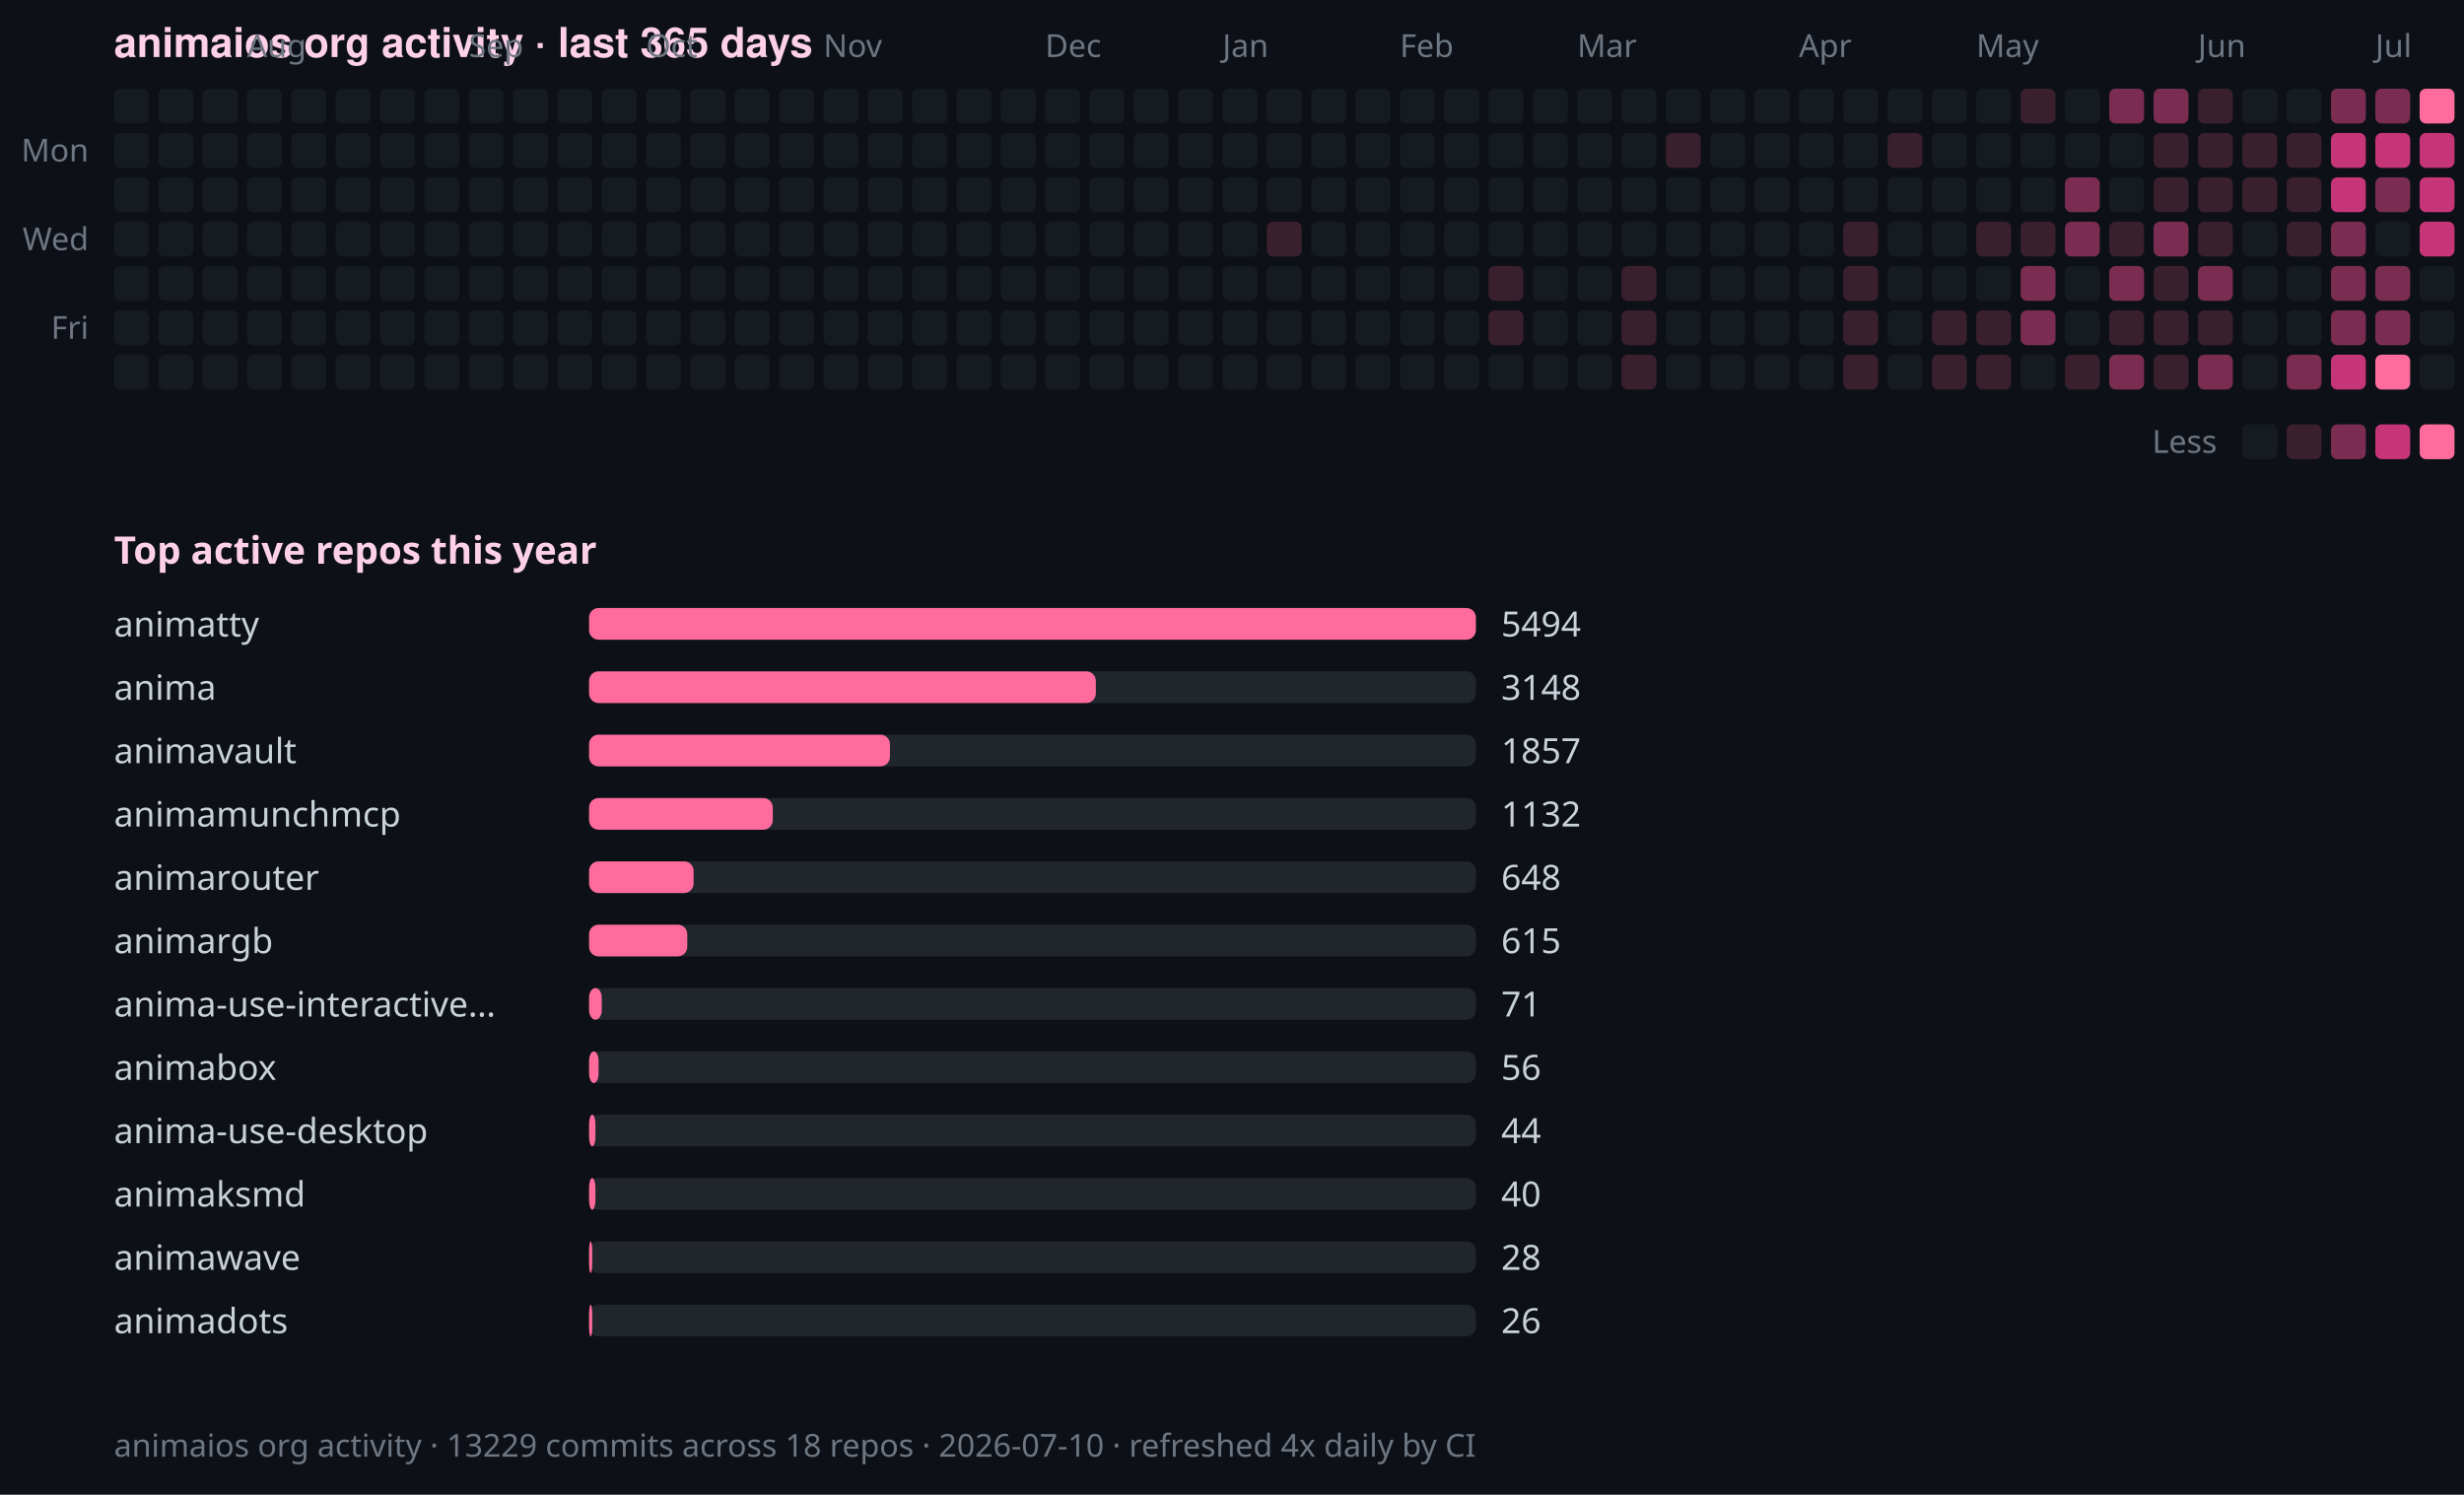
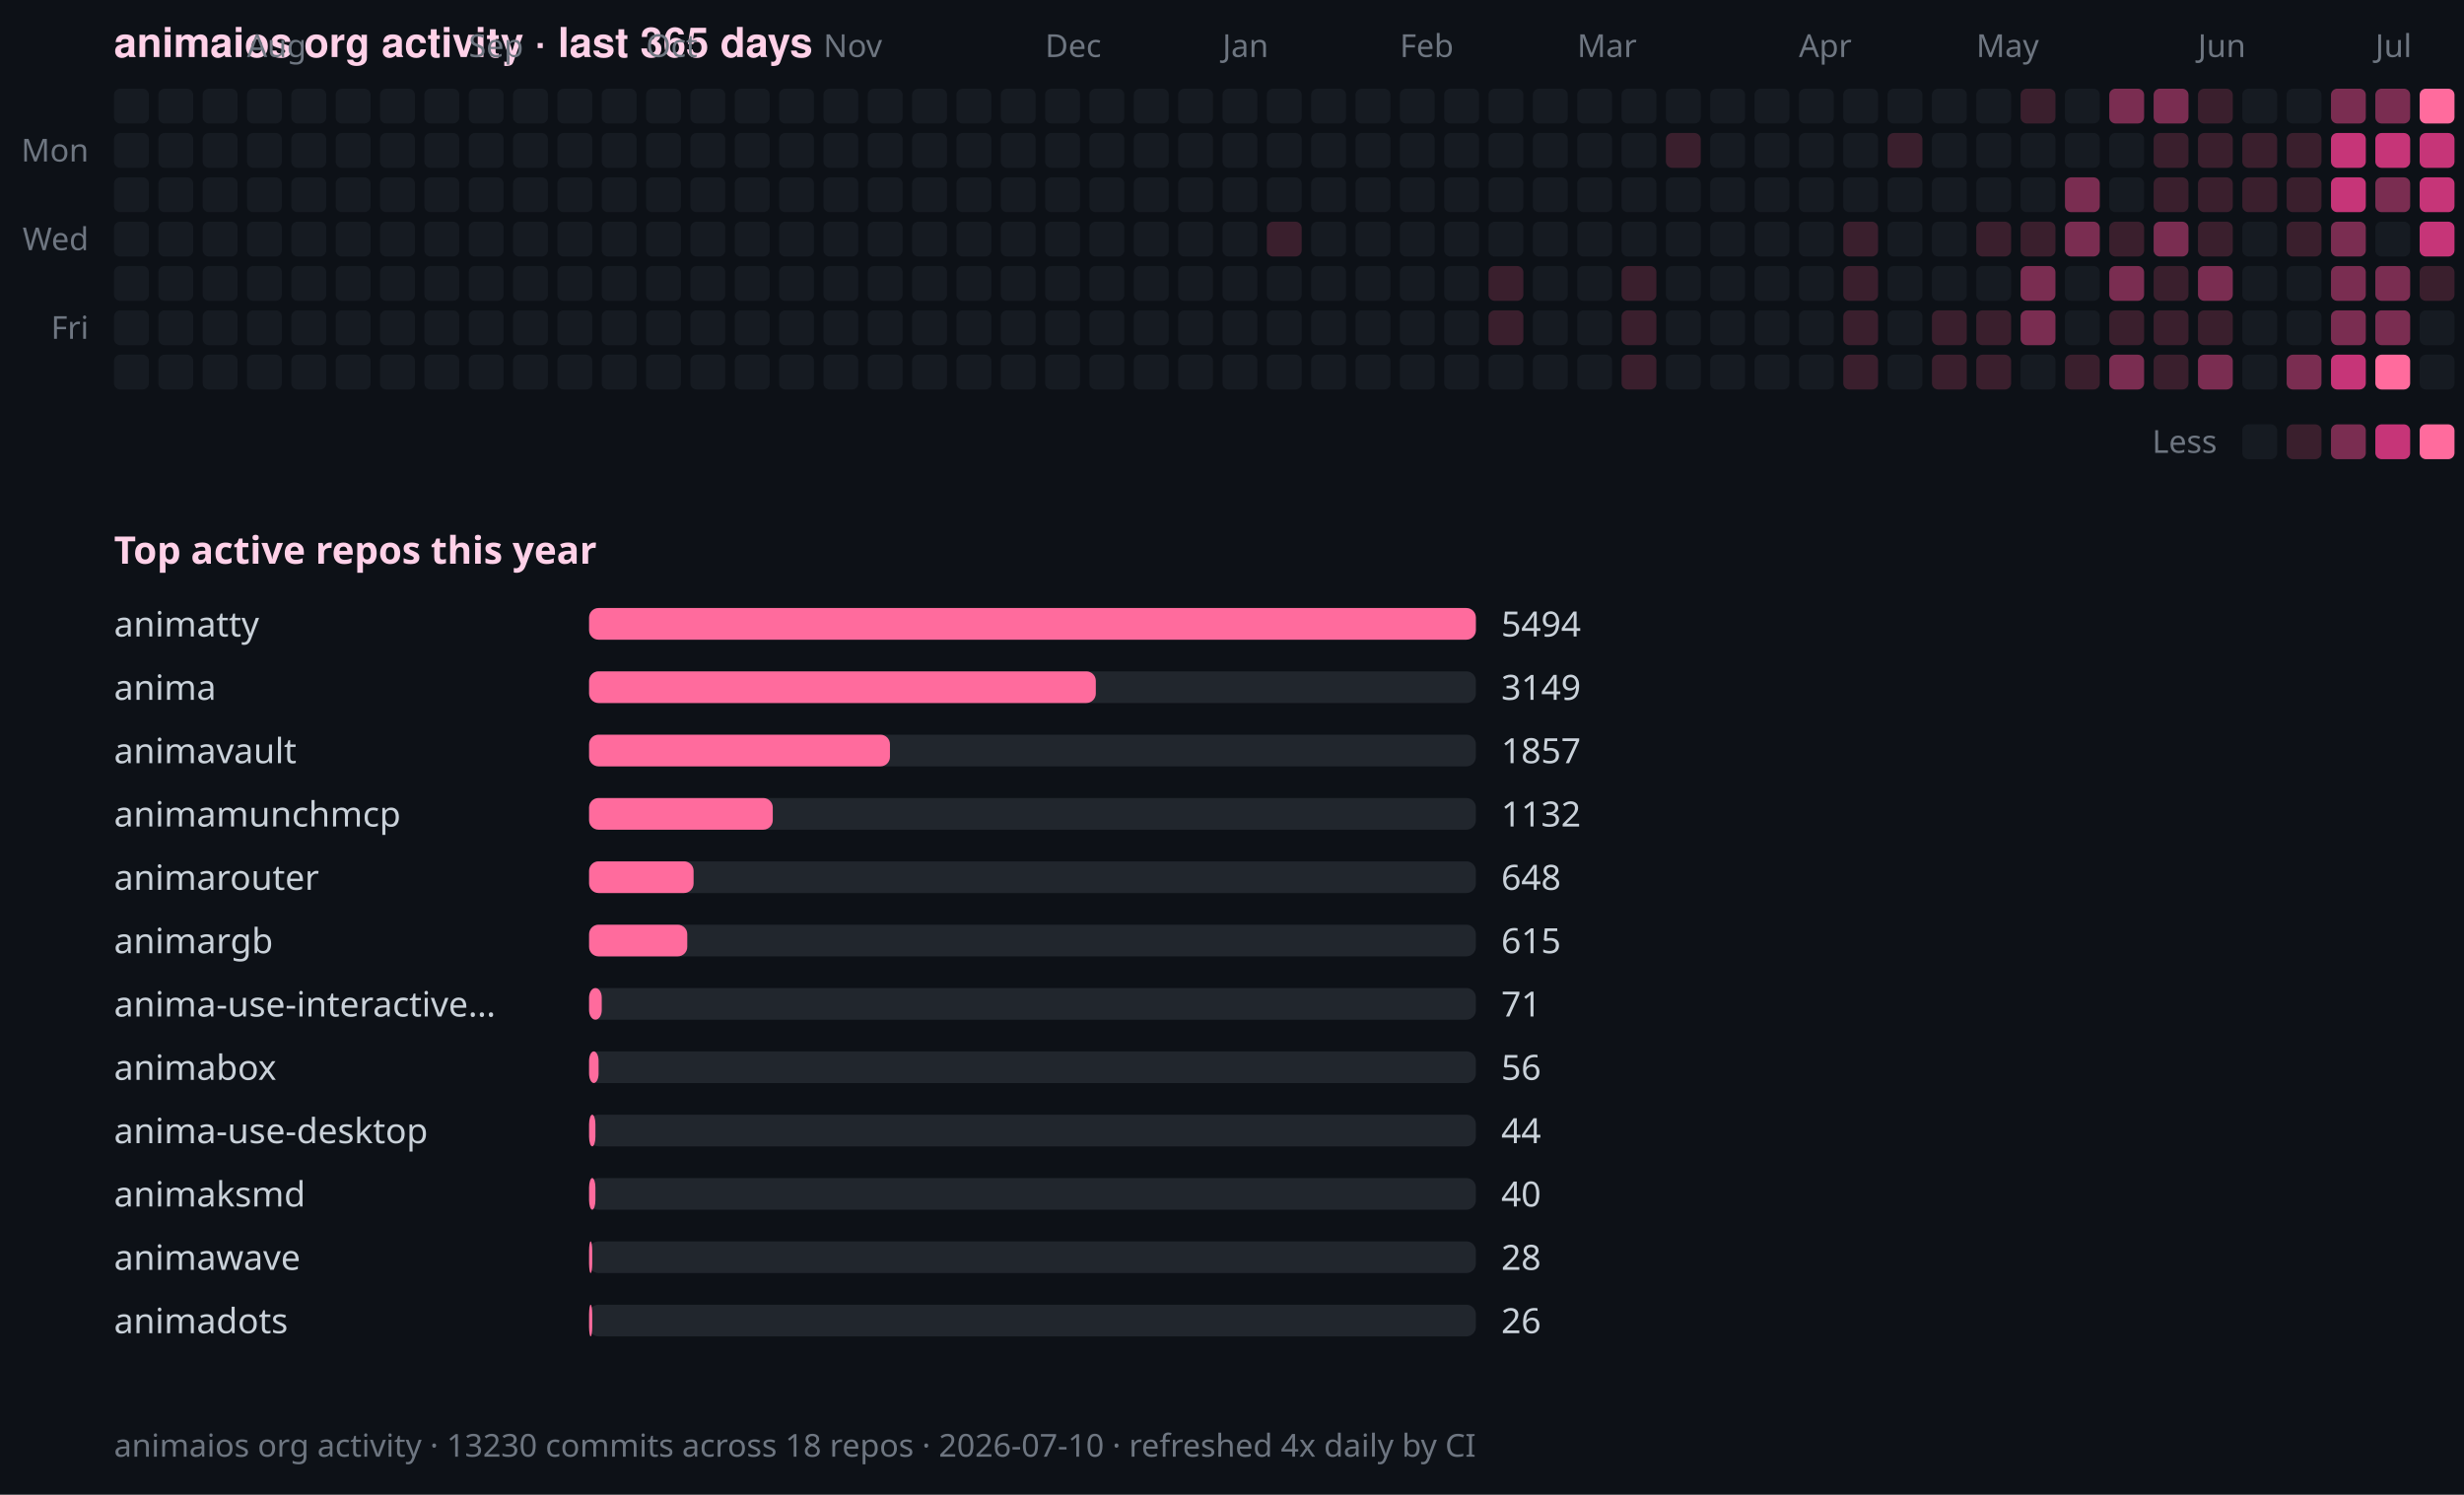
<svg xmlns="http://www.w3.org/2000/svg" width="778" height="472" viewBox="0 0 778 472" role="img" aria-label="animaios org commit activity over the last 365 days">
  <rect width="778" height="472" fill="#0d1117" />
  <text x="36" y="18" fill="#ffd1e8" font-family="-apple-system, BlinkMacSystemFont, 'Segoe UI', Helvetica, Arial, sans-serif" font-size="13" font-weight="600">animaios org activity · last 365 days</text>
  <text x="78" y="18" fill="#6e7681" font-family="ui-sans-serif, system-ui, sans-serif" font-size="10">Aug</text>
  <text x="148" y="18" fill="#6e7681" font-family="ui-sans-serif, system-ui, sans-serif" font-size="10">Sep</text>
  <text x="204" y="18" fill="#6e7681" font-family="ui-sans-serif, system-ui, sans-serif" font-size="10">Oct</text>
  <text x="260" y="18" fill="#6e7681" font-family="ui-sans-serif, system-ui, sans-serif" font-size="10">Nov</text>
  <text x="330" y="18" fill="#6e7681" font-family="ui-sans-serif, system-ui, sans-serif" font-size="10">Dec</text>
  <text x="386" y="18" fill="#6e7681" font-family="ui-sans-serif, system-ui, sans-serif" font-size="10">Jan</text>
  <text x="442" y="18" fill="#6e7681" font-family="ui-sans-serif, system-ui, sans-serif" font-size="10">Feb</text>
  <text x="498" y="18" fill="#6e7681" font-family="ui-sans-serif, system-ui, sans-serif" font-size="10">Mar</text>
  <text x="568" y="18" fill="#6e7681" font-family="ui-sans-serif, system-ui, sans-serif" font-size="10">Apr</text>
  <text x="624" y="18" fill="#6e7681" font-family="ui-sans-serif, system-ui, sans-serif" font-size="10">May</text>
  <text x="694" y="18" fill="#6e7681" font-family="ui-sans-serif, system-ui, sans-serif" font-size="10">Jun</text>
  <text x="750" y="18" fill="#6e7681" font-family="ui-sans-serif, system-ui, sans-serif" font-size="10">Jul</text>
  <text x="28" y="51" text-anchor="end" fill="#6e7681" font-family="ui-sans-serif, system-ui, sans-serif" font-size="10">Mon</text>
  <text x="28" y="79" text-anchor="end" fill="#6e7681" font-family="ui-sans-serif, system-ui, sans-serif" font-size="10">Wed</text>
  <text x="28" y="107" text-anchor="end" fill="#6e7681" font-family="ui-sans-serif, system-ui, sans-serif" font-size="10">Fri</text>
  <rect x="36" y="28" width="11" height="11" rx="2" ry="2" fill="#161b22" />
  <rect x="50" y="28" width="11" height="11" rx="2" ry="2" fill="#161b22" />
  <rect x="64" y="28" width="11" height="11" rx="2" ry="2" fill="#161b22" />
  <rect x="78" y="28" width="11" height="11" rx="2" ry="2" fill="#161b22" />
  <rect x="92" y="28" width="11" height="11" rx="2" ry="2" fill="#161b22" />
  <rect x="106" y="28" width="11" height="11" rx="2" ry="2" fill="#161b22" />
  <rect x="120" y="28" width="11" height="11" rx="2" ry="2" fill="#161b22" />
  <rect x="134" y="28" width="11" height="11" rx="2" ry="2" fill="#161b22" />
  <rect x="148" y="28" width="11" height="11" rx="2" ry="2" fill="#161b22" />
  <rect x="162" y="28" width="11" height="11" rx="2" ry="2" fill="#161b22" />
  <rect x="176" y="28" width="11" height="11" rx="2" ry="2" fill="#161b22" />
  <rect x="190" y="28" width="11" height="11" rx="2" ry="2" fill="#161b22" />
  <rect x="204" y="28" width="11" height="11" rx="2" ry="2" fill="#161b22" />
  <rect x="218" y="28" width="11" height="11" rx="2" ry="2" fill="#161b22" />
  <rect x="232" y="28" width="11" height="11" rx="2" ry="2" fill="#161b22" />
  <rect x="246" y="28" width="11" height="11" rx="2" ry="2" fill="#161b22" />
  <rect x="260" y="28" width="11" height="11" rx="2" ry="2" fill="#161b22" />
  <rect x="274" y="28" width="11" height="11" rx="2" ry="2" fill="#161b22" />
  <rect x="288" y="28" width="11" height="11" rx="2" ry="2" fill="#161b22" />
  <rect x="302" y="28" width="11" height="11" rx="2" ry="2" fill="#161b22" />
  <rect x="316" y="28" width="11" height="11" rx="2" ry="2" fill="#161b22" />
  <rect x="330" y="28" width="11" height="11" rx="2" ry="2" fill="#161b22" />
  <rect x="344" y="28" width="11" height="11" rx="2" ry="2" fill="#161b22" />
  <rect x="358" y="28" width="11" height="11" rx="2" ry="2" fill="#161b22" />
  <rect x="372" y="28" width="11" height="11" rx="2" ry="2" fill="#161b22" />
  <rect x="386" y="28" width="11" height="11" rx="2" ry="2" fill="#161b22" />
  <rect x="400" y="28" width="11" height="11" rx="2" ry="2" fill="#161b22" />
  <rect x="414" y="28" width="11" height="11" rx="2" ry="2" fill="#161b22" />
  <rect x="428" y="28" width="11" height="11" rx="2" ry="2" fill="#161b22" />
  <rect x="442" y="28" width="11" height="11" rx="2" ry="2" fill="#161b22" />
  <rect x="456" y="28" width="11" height="11" rx="2" ry="2" fill="#161b22" />
  <rect x="470" y="28" width="11" height="11" rx="2" ry="2" fill="#161b22" />
  <rect x="484" y="28" width="11" height="11" rx="2" ry="2" fill="#161b22" />
  <rect x="498" y="28" width="11" height="11" rx="2" ry="2" fill="#161b22" />
  <rect x="512" y="28" width="11" height="11" rx="2" ry="2" fill="#161b22" />
  <rect x="526" y="28" width="11" height="11" rx="2" ry="2" fill="#161b22" />
  <rect x="540" y="28" width="11" height="11" rx="2" ry="2" fill="#161b22" />
  <rect x="554" y="28" width="11" height="11" rx="2" ry="2" fill="#161b22" />
  <rect x="568" y="28" width="11" height="11" rx="2" ry="2" fill="#161b22" />
  <rect x="582" y="28" width="11" height="11" rx="2" ry="2" fill="#161b22" />
  <rect x="596" y="28" width="11" height="11" rx="2" ry="2" fill="#161b22" />
  <rect x="610" y="28" width="11" height="11" rx="2" ry="2" fill="#161b22" />
  <rect x="624" y="28" width="11" height="11" rx="2" ry="2" fill="#161b22" />
  <rect x="638" y="28" width="11" height="11" rx="2" ry="2" fill="#3a1f2d" />
  <rect x="652" y="28" width="11" height="11" rx="2" ry="2" fill="#161b22" />
  <rect x="666" y="28" width="11" height="11" rx="2" ry="2" fill="#7a2d51" />
  <rect x="680" y="28" width="11" height="11" rx="2" ry="2" fill="#7a2d51" />
  <rect x="694" y="28" width="11" height="11" rx="2" ry="2" fill="#3a1f2d" />
  <rect x="708" y="28" width="11" height="11" rx="2" ry="2" fill="#161b22" />
  <rect x="722" y="28" width="11" height="11" rx="2" ry="2" fill="#161b22" />
  <rect x="736" y="28" width="11" height="11" rx="2" ry="2" fill="#7a2d51" />
  <rect x="750" y="28" width="11" height="11" rx="2" ry="2" fill="#7a2d51" />
  <rect x="764" y="28" width="11" height="11" rx="2" ry="2" fill="#ff6b9d" />
  <rect x="36" y="42" width="11" height="11" rx="2" ry="2" fill="#161b22" />
  <rect x="50" y="42" width="11" height="11" rx="2" ry="2" fill="#161b22" />
  <rect x="64" y="42" width="11" height="11" rx="2" ry="2" fill="#161b22" />
  <rect x="78" y="42" width="11" height="11" rx="2" ry="2" fill="#161b22" />
  <rect x="92" y="42" width="11" height="11" rx="2" ry="2" fill="#161b22" />
  <rect x="106" y="42" width="11" height="11" rx="2" ry="2" fill="#161b22" />
  <rect x="120" y="42" width="11" height="11" rx="2" ry="2" fill="#161b22" />
  <rect x="134" y="42" width="11" height="11" rx="2" ry="2" fill="#161b22" />
  <rect x="148" y="42" width="11" height="11" rx="2" ry="2" fill="#161b22" />
  <rect x="162" y="42" width="11" height="11" rx="2" ry="2" fill="#161b22" />
  <rect x="176" y="42" width="11" height="11" rx="2" ry="2" fill="#161b22" />
  <rect x="190" y="42" width="11" height="11" rx="2" ry="2" fill="#161b22" />
  <rect x="204" y="42" width="11" height="11" rx="2" ry="2" fill="#161b22" />
  <rect x="218" y="42" width="11" height="11" rx="2" ry="2" fill="#161b22" />
  <rect x="232" y="42" width="11" height="11" rx="2" ry="2" fill="#161b22" />
  <rect x="246" y="42" width="11" height="11" rx="2" ry="2" fill="#161b22" />
  <rect x="260" y="42" width="11" height="11" rx="2" ry="2" fill="#161b22" />
  <rect x="274" y="42" width="11" height="11" rx="2" ry="2" fill="#161b22" />
  <rect x="288" y="42" width="11" height="11" rx="2" ry="2" fill="#161b22" />
  <rect x="302" y="42" width="11" height="11" rx="2" ry="2" fill="#161b22" />
  <rect x="316" y="42" width="11" height="11" rx="2" ry="2" fill="#161b22" />
  <rect x="330" y="42" width="11" height="11" rx="2" ry="2" fill="#161b22" />
  <rect x="344" y="42" width="11" height="11" rx="2" ry="2" fill="#161b22" />
  <rect x="358" y="42" width="11" height="11" rx="2" ry="2" fill="#161b22" />
  <rect x="372" y="42" width="11" height="11" rx="2" ry="2" fill="#161b22" />
  <rect x="386" y="42" width="11" height="11" rx="2" ry="2" fill="#161b22" />
  <rect x="400" y="42" width="11" height="11" rx="2" ry="2" fill="#161b22" />
  <rect x="414" y="42" width="11" height="11" rx="2" ry="2" fill="#161b22" />
  <rect x="428" y="42" width="11" height="11" rx="2" ry="2" fill="#161b22" />
  <rect x="442" y="42" width="11" height="11" rx="2" ry="2" fill="#161b22" />
  <rect x="456" y="42" width="11" height="11" rx="2" ry="2" fill="#161b22" />
  <rect x="470" y="42" width="11" height="11" rx="2" ry="2" fill="#161b22" />
  <rect x="484" y="42" width="11" height="11" rx="2" ry="2" fill="#161b22" />
  <rect x="498" y="42" width="11" height="11" rx="2" ry="2" fill="#161b22" />
  <rect x="512" y="42" width="11" height="11" rx="2" ry="2" fill="#161b22" />
  <rect x="526" y="42" width="11" height="11" rx="2" ry="2" fill="#3a1f2d" />
  <rect x="540" y="42" width="11" height="11" rx="2" ry="2" fill="#161b22" />
  <rect x="554" y="42" width="11" height="11" rx="2" ry="2" fill="#161b22" />
  <rect x="568" y="42" width="11" height="11" rx="2" ry="2" fill="#161b22" />
  <rect x="582" y="42" width="11" height="11" rx="2" ry="2" fill="#161b22" />
  <rect x="596" y="42" width="11" height="11" rx="2" ry="2" fill="#3a1f2d" />
  <rect x="610" y="42" width="11" height="11" rx="2" ry="2" fill="#161b22" />
  <rect x="624" y="42" width="11" height="11" rx="2" ry="2" fill="#161b22" />
  <rect x="638" y="42" width="11" height="11" rx="2" ry="2" fill="#161b22" />
  <rect x="652" y="42" width="11" height="11" rx="2" ry="2" fill="#161b22" />
  <rect x="666" y="42" width="11" height="11" rx="2" ry="2" fill="#161b22" />
  <rect x="680" y="42" width="11" height="11" rx="2" ry="2" fill="#3a1f2d" />
  <rect x="694" y="42" width="11" height="11" rx="2" ry="2" fill="#3a1f2d" />
  <rect x="708" y="42" width="11" height="11" rx="2" ry="2" fill="#3a1f2d" />
  <rect x="722" y="42" width="11" height="11" rx="2" ry="2" fill="#3a1f2d" />
  <rect x="736" y="42" width="11" height="11" rx="2" ry="2" fill="#c63578" />
  <rect x="750" y="42" width="11" height="11" rx="2" ry="2" fill="#c63578" />
  <rect x="764" y="42" width="11" height="11" rx="2" ry="2" fill="#c63578" />
  <rect x="36" y="56" width="11" height="11" rx="2" ry="2" fill="#161b22" />
  <rect x="50" y="56" width="11" height="11" rx="2" ry="2" fill="#161b22" />
  <rect x="64" y="56" width="11" height="11" rx="2" ry="2" fill="#161b22" />
  <rect x="78" y="56" width="11" height="11" rx="2" ry="2" fill="#161b22" />
  <rect x="92" y="56" width="11" height="11" rx="2" ry="2" fill="#161b22" />
  <rect x="106" y="56" width="11" height="11" rx="2" ry="2" fill="#161b22" />
  <rect x="120" y="56" width="11" height="11" rx="2" ry="2" fill="#161b22" />
  <rect x="134" y="56" width="11" height="11" rx="2" ry="2" fill="#161b22" />
  <rect x="148" y="56" width="11" height="11" rx="2" ry="2" fill="#161b22" />
  <rect x="162" y="56" width="11" height="11" rx="2" ry="2" fill="#161b22" />
  <rect x="176" y="56" width="11" height="11" rx="2" ry="2" fill="#161b22" />
  <rect x="190" y="56" width="11" height="11" rx="2" ry="2" fill="#161b22" />
  <rect x="204" y="56" width="11" height="11" rx="2" ry="2" fill="#161b22" />
  <rect x="218" y="56" width="11" height="11" rx="2" ry="2" fill="#161b22" />
  <rect x="232" y="56" width="11" height="11" rx="2" ry="2" fill="#161b22" />
  <rect x="246" y="56" width="11" height="11" rx="2" ry="2" fill="#161b22" />
  <rect x="260" y="56" width="11" height="11" rx="2" ry="2" fill="#161b22" />
  <rect x="274" y="56" width="11" height="11" rx="2" ry="2" fill="#161b22" />
  <rect x="288" y="56" width="11" height="11" rx="2" ry="2" fill="#161b22" />
  <rect x="302" y="56" width="11" height="11" rx="2" ry="2" fill="#161b22" />
  <rect x="316" y="56" width="11" height="11" rx="2" ry="2" fill="#161b22" />
  <rect x="330" y="56" width="11" height="11" rx="2" ry="2" fill="#161b22" />
  <rect x="344" y="56" width="11" height="11" rx="2" ry="2" fill="#161b22" />
  <rect x="358" y="56" width="11" height="11" rx="2" ry="2" fill="#161b22" />
  <rect x="372" y="56" width="11" height="11" rx="2" ry="2" fill="#161b22" />
  <rect x="386" y="56" width="11" height="11" rx="2" ry="2" fill="#161b22" />
  <rect x="400" y="56" width="11" height="11" rx="2" ry="2" fill="#161b22" />
  <rect x="414" y="56" width="11" height="11" rx="2" ry="2" fill="#161b22" />
  <rect x="428" y="56" width="11" height="11" rx="2" ry="2" fill="#161b22" />
  <rect x="442" y="56" width="11" height="11" rx="2" ry="2" fill="#161b22" />
  <rect x="456" y="56" width="11" height="11" rx="2" ry="2" fill="#161b22" />
  <rect x="470" y="56" width="11" height="11" rx="2" ry="2" fill="#161b22" />
  <rect x="484" y="56" width="11" height="11" rx="2" ry="2" fill="#161b22" />
  <rect x="498" y="56" width="11" height="11" rx="2" ry="2" fill="#161b22" />
  <rect x="512" y="56" width="11" height="11" rx="2" ry="2" fill="#161b22" />
  <rect x="526" y="56" width="11" height="11" rx="2" ry="2" fill="#161b22" />
  <rect x="540" y="56" width="11" height="11" rx="2" ry="2" fill="#161b22" />
  <rect x="554" y="56" width="11" height="11" rx="2" ry="2" fill="#161b22" />
  <rect x="568" y="56" width="11" height="11" rx="2" ry="2" fill="#161b22" />
  <rect x="582" y="56" width="11" height="11" rx="2" ry="2" fill="#161b22" />
  <rect x="596" y="56" width="11" height="11" rx="2" ry="2" fill="#161b22" />
  <rect x="610" y="56" width="11" height="11" rx="2" ry="2" fill="#161b22" />
  <rect x="624" y="56" width="11" height="11" rx="2" ry="2" fill="#161b22" />
  <rect x="638" y="56" width="11" height="11" rx="2" ry="2" fill="#161b22" />
  <rect x="652" y="56" width="11" height="11" rx="2" ry="2" fill="#7a2d51" />
  <rect x="666" y="56" width="11" height="11" rx="2" ry="2" fill="#161b22" />
  <rect x="680" y="56" width="11" height="11" rx="2" ry="2" fill="#3a1f2d" />
  <rect x="694" y="56" width="11" height="11" rx="2" ry="2" fill="#3a1f2d" />
  <rect x="708" y="56" width="11" height="11" rx="2" ry="2" fill="#3a1f2d" />
  <rect x="722" y="56" width="11" height="11" rx="2" ry="2" fill="#3a1f2d" />
  <rect x="736" y="56" width="11" height="11" rx="2" ry="2" fill="#c63578" />
  <rect x="750" y="56" width="11" height="11" rx="2" ry="2" fill="#7a2d51" />
  <rect x="764" y="56" width="11" height="11" rx="2" ry="2" fill="#c63578" />
  <rect x="36" y="70" width="11" height="11" rx="2" ry="2" fill="#161b22" />
  <rect x="50" y="70" width="11" height="11" rx="2" ry="2" fill="#161b22" />
  <rect x="64" y="70" width="11" height="11" rx="2" ry="2" fill="#161b22" />
  <rect x="78" y="70" width="11" height="11" rx="2" ry="2" fill="#161b22" />
  <rect x="92" y="70" width="11" height="11" rx="2" ry="2" fill="#161b22" />
  <rect x="106" y="70" width="11" height="11" rx="2" ry="2" fill="#161b22" />
  <rect x="120" y="70" width="11" height="11" rx="2" ry="2" fill="#161b22" />
  <rect x="134" y="70" width="11" height="11" rx="2" ry="2" fill="#161b22" />
  <rect x="148" y="70" width="11" height="11" rx="2" ry="2" fill="#161b22" />
  <rect x="162" y="70" width="11" height="11" rx="2" ry="2" fill="#161b22" />
  <rect x="176" y="70" width="11" height="11" rx="2" ry="2" fill="#161b22" />
  <rect x="190" y="70" width="11" height="11" rx="2" ry="2" fill="#161b22" />
  <rect x="204" y="70" width="11" height="11" rx="2" ry="2" fill="#161b22" />
  <rect x="218" y="70" width="11" height="11" rx="2" ry="2" fill="#161b22" />
  <rect x="232" y="70" width="11" height="11" rx="2" ry="2" fill="#161b22" />
  <rect x="246" y="70" width="11" height="11" rx="2" ry="2" fill="#161b22" />
  <rect x="260" y="70" width="11" height="11" rx="2" ry="2" fill="#161b22" />
  <rect x="274" y="70" width="11" height="11" rx="2" ry="2" fill="#161b22" />
  <rect x="288" y="70" width="11" height="11" rx="2" ry="2" fill="#161b22" />
  <rect x="302" y="70" width="11" height="11" rx="2" ry="2" fill="#161b22" />
  <rect x="316" y="70" width="11" height="11" rx="2" ry="2" fill="#161b22" />
  <rect x="330" y="70" width="11" height="11" rx="2" ry="2" fill="#161b22" />
  <rect x="344" y="70" width="11" height="11" rx="2" ry="2" fill="#161b22" />
  <rect x="358" y="70" width="11" height="11" rx="2" ry="2" fill="#161b22" />
  <rect x="372" y="70" width="11" height="11" rx="2" ry="2" fill="#161b22" />
  <rect x="386" y="70" width="11" height="11" rx="2" ry="2" fill="#161b22" />
  <rect x="400" y="70" width="11" height="11" rx="2" ry="2" fill="#3a1f2d" />
  <rect x="414" y="70" width="11" height="11" rx="2" ry="2" fill="#161b22" />
  <rect x="428" y="70" width="11" height="11" rx="2" ry="2" fill="#161b22" />
  <rect x="442" y="70" width="11" height="11" rx="2" ry="2" fill="#161b22" />
  <rect x="456" y="70" width="11" height="11" rx="2" ry="2" fill="#161b22" />
  <rect x="470" y="70" width="11" height="11" rx="2" ry="2" fill="#161b22" />
  <rect x="484" y="70" width="11" height="11" rx="2" ry="2" fill="#161b22" />
  <rect x="498" y="70" width="11" height="11" rx="2" ry="2" fill="#161b22" />
  <rect x="512" y="70" width="11" height="11" rx="2" ry="2" fill="#161b22" />
  <rect x="526" y="70" width="11" height="11" rx="2" ry="2" fill="#161b22" />
  <rect x="540" y="70" width="11" height="11" rx="2" ry="2" fill="#161b22" />
  <rect x="554" y="70" width="11" height="11" rx="2" ry="2" fill="#161b22" />
  <rect x="568" y="70" width="11" height="11" rx="2" ry="2" fill="#161b22" />
  <rect x="582" y="70" width="11" height="11" rx="2" ry="2" fill="#3a1f2d" />
  <rect x="596" y="70" width="11" height="11" rx="2" ry="2" fill="#161b22" />
  <rect x="610" y="70" width="11" height="11" rx="2" ry="2" fill="#161b22" />
  <rect x="624" y="70" width="11" height="11" rx="2" ry="2" fill="#3a1f2d" />
  <rect x="638" y="70" width="11" height="11" rx="2" ry="2" fill="#3a1f2d" />
  <rect x="652" y="70" width="11" height="11" rx="2" ry="2" fill="#7a2d51" />
  <rect x="666" y="70" width="11" height="11" rx="2" ry="2" fill="#3a1f2d" />
  <rect x="680" y="70" width="11" height="11" rx="2" ry="2" fill="#7a2d51" />
  <rect x="694" y="70" width="11" height="11" rx="2" ry="2" fill="#3a1f2d" />
  <rect x="708" y="70" width="11" height="11" rx="2" ry="2" fill="#161b22" />
  <rect x="722" y="70" width="11" height="11" rx="2" ry="2" fill="#3a1f2d" />
  <rect x="736" y="70" width="11" height="11" rx="2" ry="2" fill="#7a2d51" />
  <rect x="750" y="70" width="11" height="11" rx="2" ry="2" fill="#161b22" />
  <rect x="764" y="70" width="11" height="11" rx="2" ry="2" fill="#c63578" />
  <rect x="36" y="84" width="11" height="11" rx="2" ry="2" fill="#161b22" />
  <rect x="50" y="84" width="11" height="11" rx="2" ry="2" fill="#161b22" />
  <rect x="64" y="84" width="11" height="11" rx="2" ry="2" fill="#161b22" />
  <rect x="78" y="84" width="11" height="11" rx="2" ry="2" fill="#161b22" />
  <rect x="92" y="84" width="11" height="11" rx="2" ry="2" fill="#161b22" />
  <rect x="106" y="84" width="11" height="11" rx="2" ry="2" fill="#161b22" />
  <rect x="120" y="84" width="11" height="11" rx="2" ry="2" fill="#161b22" />
  <rect x="134" y="84" width="11" height="11" rx="2" ry="2" fill="#161b22" />
  <rect x="148" y="84" width="11" height="11" rx="2" ry="2" fill="#161b22" />
  <rect x="162" y="84" width="11" height="11" rx="2" ry="2" fill="#161b22" />
  <rect x="176" y="84" width="11" height="11" rx="2" ry="2" fill="#161b22" />
  <rect x="190" y="84" width="11" height="11" rx="2" ry="2" fill="#161b22" />
  <rect x="204" y="84" width="11" height="11" rx="2" ry="2" fill="#161b22" />
  <rect x="218" y="84" width="11" height="11" rx="2" ry="2" fill="#161b22" />
  <rect x="232" y="84" width="11" height="11" rx="2" ry="2" fill="#161b22" />
  <rect x="246" y="84" width="11" height="11" rx="2" ry="2" fill="#161b22" />
  <rect x="260" y="84" width="11" height="11" rx="2" ry="2" fill="#161b22" />
  <rect x="274" y="84" width="11" height="11" rx="2" ry="2" fill="#161b22" />
  <rect x="288" y="84" width="11" height="11" rx="2" ry="2" fill="#161b22" />
  <rect x="302" y="84" width="11" height="11" rx="2" ry="2" fill="#161b22" />
  <rect x="316" y="84" width="11" height="11" rx="2" ry="2" fill="#161b22" />
  <rect x="330" y="84" width="11" height="11" rx="2" ry="2" fill="#161b22" />
  <rect x="344" y="84" width="11" height="11" rx="2" ry="2" fill="#161b22" />
  <rect x="358" y="84" width="11" height="11" rx="2" ry="2" fill="#161b22" />
  <rect x="372" y="84" width="11" height="11" rx="2" ry="2" fill="#161b22" />
  <rect x="386" y="84" width="11" height="11" rx="2" ry="2" fill="#161b22" />
  <rect x="400" y="84" width="11" height="11" rx="2" ry="2" fill="#161b22" />
  <rect x="414" y="84" width="11" height="11" rx="2" ry="2" fill="#161b22" />
  <rect x="428" y="84" width="11" height="11" rx="2" ry="2" fill="#161b22" />
  <rect x="442" y="84" width="11" height="11" rx="2" ry="2" fill="#161b22" />
  <rect x="456" y="84" width="11" height="11" rx="2" ry="2" fill="#161b22" />
  <rect x="470" y="84" width="11" height="11" rx="2" ry="2" fill="#3a1f2d" />
  <rect x="484" y="84" width="11" height="11" rx="2" ry="2" fill="#161b22" />
  <rect x="498" y="84" width="11" height="11" rx="2" ry="2" fill="#161b22" />
  <rect x="512" y="84" width="11" height="11" rx="2" ry="2" fill="#3a1f2d" />
  <rect x="526" y="84" width="11" height="11" rx="2" ry="2" fill="#161b22" />
  <rect x="540" y="84" width="11" height="11" rx="2" ry="2" fill="#161b22" />
  <rect x="554" y="84" width="11" height="11" rx="2" ry="2" fill="#161b22" />
  <rect x="568" y="84" width="11" height="11" rx="2" ry="2" fill="#161b22" />
  <rect x="582" y="84" width="11" height="11" rx="2" ry="2" fill="#3a1f2d" />
  <rect x="596" y="84" width="11" height="11" rx="2" ry="2" fill="#161b22" />
  <rect x="610" y="84" width="11" height="11" rx="2" ry="2" fill="#161b22" />
  <rect x="624" y="84" width="11" height="11" rx="2" ry="2" fill="#161b22" />
  <rect x="638" y="84" width="11" height="11" rx="2" ry="2" fill="#7a2d51" />
  <rect x="652" y="84" width="11" height="11" rx="2" ry="2" fill="#161b22" />
  <rect x="666" y="84" width="11" height="11" rx="2" ry="2" fill="#7a2d51" />
  <rect x="680" y="84" width="11" height="11" rx="2" ry="2" fill="#3a1f2d" />
  <rect x="694" y="84" width="11" height="11" rx="2" ry="2" fill="#7a2d51" />
  <rect x="708" y="84" width="11" height="11" rx="2" ry="2" fill="#161b22" />
  <rect x="722" y="84" width="11" height="11" rx="2" ry="2" fill="#161b22" />
  <rect x="736" y="84" width="11" height="11" rx="2" ry="2" fill="#7a2d51" />
  <rect x="750" y="84" width="11" height="11" rx="2" ry="2" fill="#7a2d51" />
-   <rect x="764" y="84" width="11" height="11" rx="2" ry="2" fill="#161b22" />
+   <rect x="764" y="84" width="11" height="11" rx="2" ry="2" fill="#3a1f2d" />
  <rect x="36" y="98" width="11" height="11" rx="2" ry="2" fill="#161b22" />
  <rect x="50" y="98" width="11" height="11" rx="2" ry="2" fill="#161b22" />
  <rect x="64" y="98" width="11" height="11" rx="2" ry="2" fill="#161b22" />
  <rect x="78" y="98" width="11" height="11" rx="2" ry="2" fill="#161b22" />
  <rect x="92" y="98" width="11" height="11" rx="2" ry="2" fill="#161b22" />
  <rect x="106" y="98" width="11" height="11" rx="2" ry="2" fill="#161b22" />
  <rect x="120" y="98" width="11" height="11" rx="2" ry="2" fill="#161b22" />
  <rect x="134" y="98" width="11" height="11" rx="2" ry="2" fill="#161b22" />
  <rect x="148" y="98" width="11" height="11" rx="2" ry="2" fill="#161b22" />
  <rect x="162" y="98" width="11" height="11" rx="2" ry="2" fill="#161b22" />
  <rect x="176" y="98" width="11" height="11" rx="2" ry="2" fill="#161b22" />
  <rect x="190" y="98" width="11" height="11" rx="2" ry="2" fill="#161b22" />
  <rect x="204" y="98" width="11" height="11" rx="2" ry="2" fill="#161b22" />
  <rect x="218" y="98" width="11" height="11" rx="2" ry="2" fill="#161b22" />
  <rect x="232" y="98" width="11" height="11" rx="2" ry="2" fill="#161b22" />
  <rect x="246" y="98" width="11" height="11" rx="2" ry="2" fill="#161b22" />
  <rect x="260" y="98" width="11" height="11" rx="2" ry="2" fill="#161b22" />
  <rect x="274" y="98" width="11" height="11" rx="2" ry="2" fill="#161b22" />
  <rect x="288" y="98" width="11" height="11" rx="2" ry="2" fill="#161b22" />
  <rect x="302" y="98" width="11" height="11" rx="2" ry="2" fill="#161b22" />
  <rect x="316" y="98" width="11" height="11" rx="2" ry="2" fill="#161b22" />
  <rect x="330" y="98" width="11" height="11" rx="2" ry="2" fill="#161b22" />
  <rect x="344" y="98" width="11" height="11" rx="2" ry="2" fill="#161b22" />
  <rect x="358" y="98" width="11" height="11" rx="2" ry="2" fill="#161b22" />
  <rect x="372" y="98" width="11" height="11" rx="2" ry="2" fill="#161b22" />
  <rect x="386" y="98" width="11" height="11" rx="2" ry="2" fill="#161b22" />
  <rect x="400" y="98" width="11" height="11" rx="2" ry="2" fill="#161b22" />
  <rect x="414" y="98" width="11" height="11" rx="2" ry="2" fill="#161b22" />
  <rect x="428" y="98" width="11" height="11" rx="2" ry="2" fill="#161b22" />
  <rect x="442" y="98" width="11" height="11" rx="2" ry="2" fill="#161b22" />
  <rect x="456" y="98" width="11" height="11" rx="2" ry="2" fill="#161b22" />
  <rect x="470" y="98" width="11" height="11" rx="2" ry="2" fill="#3a1f2d" />
  <rect x="484" y="98" width="11" height="11" rx="2" ry="2" fill="#161b22" />
  <rect x="498" y="98" width="11" height="11" rx="2" ry="2" fill="#161b22" />
  <rect x="512" y="98" width="11" height="11" rx="2" ry="2" fill="#3a1f2d" />
  <rect x="526" y="98" width="11" height="11" rx="2" ry="2" fill="#161b22" />
  <rect x="540" y="98" width="11" height="11" rx="2" ry="2" fill="#161b22" />
  <rect x="554" y="98" width="11" height="11" rx="2" ry="2" fill="#161b22" />
  <rect x="568" y="98" width="11" height="11" rx="2" ry="2" fill="#161b22" />
  <rect x="582" y="98" width="11" height="11" rx="2" ry="2" fill="#3a1f2d" />
  <rect x="596" y="98" width="11" height="11" rx="2" ry="2" fill="#161b22" />
  <rect x="610" y="98" width="11" height="11" rx="2" ry="2" fill="#3a1f2d" />
  <rect x="624" y="98" width="11" height="11" rx="2" ry="2" fill="#3a1f2d" />
  <rect x="638" y="98" width="11" height="11" rx="2" ry="2" fill="#7a2d51" />
  <rect x="652" y="98" width="11" height="11" rx="2" ry="2" fill="#161b22" />
  <rect x="666" y="98" width="11" height="11" rx="2" ry="2" fill="#3a1f2d" />
  <rect x="680" y="98" width="11" height="11" rx="2" ry="2" fill="#3a1f2d" />
  <rect x="694" y="98" width="11" height="11" rx="2" ry="2" fill="#3a1f2d" />
  <rect x="708" y="98" width="11" height="11" rx="2" ry="2" fill="#161b22" />
  <rect x="722" y="98" width="11" height="11" rx="2" ry="2" fill="#161b22" />
  <rect x="736" y="98" width="11" height="11" rx="2" ry="2" fill="#7a2d51" />
  <rect x="750" y="98" width="11" height="11" rx="2" ry="2" fill="#7a2d51" />
  <rect x="764" y="98" width="11" height="11" rx="2" ry="2" fill="#161b22" />
  <rect x="36" y="112" width="11" height="11" rx="2" ry="2" fill="#161b22" />
  <rect x="50" y="112" width="11" height="11" rx="2" ry="2" fill="#161b22" />
  <rect x="64" y="112" width="11" height="11" rx="2" ry="2" fill="#161b22" />
  <rect x="78" y="112" width="11" height="11" rx="2" ry="2" fill="#161b22" />
  <rect x="92" y="112" width="11" height="11" rx="2" ry="2" fill="#161b22" />
  <rect x="106" y="112" width="11" height="11" rx="2" ry="2" fill="#161b22" />
  <rect x="120" y="112" width="11" height="11" rx="2" ry="2" fill="#161b22" />
  <rect x="134" y="112" width="11" height="11" rx="2" ry="2" fill="#161b22" />
  <rect x="148" y="112" width="11" height="11" rx="2" ry="2" fill="#161b22" />
  <rect x="162" y="112" width="11" height="11" rx="2" ry="2" fill="#161b22" />
  <rect x="176" y="112" width="11" height="11" rx="2" ry="2" fill="#161b22" />
  <rect x="190" y="112" width="11" height="11" rx="2" ry="2" fill="#161b22" />
  <rect x="204" y="112" width="11" height="11" rx="2" ry="2" fill="#161b22" />
  <rect x="218" y="112" width="11" height="11" rx="2" ry="2" fill="#161b22" />
  <rect x="232" y="112" width="11" height="11" rx="2" ry="2" fill="#161b22" />
  <rect x="246" y="112" width="11" height="11" rx="2" ry="2" fill="#161b22" />
  <rect x="260" y="112" width="11" height="11" rx="2" ry="2" fill="#161b22" />
  <rect x="274" y="112" width="11" height="11" rx="2" ry="2" fill="#161b22" />
  <rect x="288" y="112" width="11" height="11" rx="2" ry="2" fill="#161b22" />
  <rect x="302" y="112" width="11" height="11" rx="2" ry="2" fill="#161b22" />
  <rect x="316" y="112" width="11" height="11" rx="2" ry="2" fill="#161b22" />
  <rect x="330" y="112" width="11" height="11" rx="2" ry="2" fill="#161b22" />
  <rect x="344" y="112" width="11" height="11" rx="2" ry="2" fill="#161b22" />
  <rect x="358" y="112" width="11" height="11" rx="2" ry="2" fill="#161b22" />
  <rect x="372" y="112" width="11" height="11" rx="2" ry="2" fill="#161b22" />
  <rect x="386" y="112" width="11" height="11" rx="2" ry="2" fill="#161b22" />
  <rect x="400" y="112" width="11" height="11" rx="2" ry="2" fill="#161b22" />
  <rect x="414" y="112" width="11" height="11" rx="2" ry="2" fill="#161b22" />
  <rect x="428" y="112" width="11" height="11" rx="2" ry="2" fill="#161b22" />
  <rect x="442" y="112" width="11" height="11" rx="2" ry="2" fill="#161b22" />
  <rect x="456" y="112" width="11" height="11" rx="2" ry="2" fill="#161b22" />
  <rect x="470" y="112" width="11" height="11" rx="2" ry="2" fill="#161b22" />
  <rect x="484" y="112" width="11" height="11" rx="2" ry="2" fill="#161b22" />
  <rect x="498" y="112" width="11" height="11" rx="2" ry="2" fill="#161b22" />
  <rect x="512" y="112" width="11" height="11" rx="2" ry="2" fill="#3a1f2d" />
  <rect x="526" y="112" width="11" height="11" rx="2" ry="2" fill="#161b22" />
  <rect x="540" y="112" width="11" height="11" rx="2" ry="2" fill="#161b22" />
  <rect x="554" y="112" width="11" height="11" rx="2" ry="2" fill="#161b22" />
  <rect x="568" y="112" width="11" height="11" rx="2" ry="2" fill="#161b22" />
  <rect x="582" y="112" width="11" height="11" rx="2" ry="2" fill="#3a1f2d" />
  <rect x="596" y="112" width="11" height="11" rx="2" ry="2" fill="#161b22" />
  <rect x="610" y="112" width="11" height="11" rx="2" ry="2" fill="#3a1f2d" />
  <rect x="624" y="112" width="11" height="11" rx="2" ry="2" fill="#3a1f2d" />
  <rect x="638" y="112" width="11" height="11" rx="2" ry="2" fill="#161b22" />
  <rect x="652" y="112" width="11" height="11" rx="2" ry="2" fill="#3a1f2d" />
  <rect x="666" y="112" width="11" height="11" rx="2" ry="2" fill="#7a2d51" />
  <rect x="680" y="112" width="11" height="11" rx="2" ry="2" fill="#3a1f2d" />
  <rect x="694" y="112" width="11" height="11" rx="2" ry="2" fill="#7a2d51" />
  <rect x="708" y="112" width="11" height="11" rx="2" ry="2" fill="#161b22" />
  <rect x="722" y="112" width="11" height="11" rx="2" ry="2" fill="#7a2d51" />
  <rect x="736" y="112" width="11" height="11" rx="2" ry="2" fill="#c63578" />
  <rect x="750" y="112" width="11" height="11" rx="2" ry="2" fill="#ff6b9d" />
  <rect x="764" y="112" width="11" height="11" rx="2" ry="2" fill="#161b22" />
  <text x="700" y="143" text-anchor="end" fill="#6e7681" font-family="ui-sans-serif, system-ui, sans-serif" font-size="10">Less</text>
  <rect x="708" y="134" width="11" height="11" rx="2" ry="2" fill="#161b22" />
  <rect x="722" y="134" width="11" height="11" rx="2" ry="2" fill="#3a1f2d" />
  <rect x="736" y="134" width="11" height="11" rx="2" ry="2" fill="#7a2d51" />
  <rect x="750" y="134" width="11" height="11" rx="2" ry="2" fill="#c63578" />
  <rect x="764" y="134" width="11" height="11" rx="2" ry="2" fill="#ff6b9d" />
  <text x="782" y="143" fill="#6e7681" font-family="ui-sans-serif, system-ui, sans-serif" font-size="10">More</text>
  <text x="36" y="178" fill="#ffd1e8" font-family="ui-sans-serif, system-ui, sans-serif" font-size="12" font-weight="600">Top active repos this year</text>
  <rect x="186" y="192" width="280" height="10" rx="3" ry="3" fill="#21262d" />
  <rect x="186" y="192" width="280" height="10" rx="3" ry="3" fill="#ff6b9d" />
  <text x="474" y="201" fill="#c9d1d9" font-family="ui-sans-serif, system-ui, sans-serif" font-size="11">5494</text>
  <text x="36" y="201" fill="#c9d1d9" font-family="ui-sans-serif, system-ui, sans-serif" font-size="11">animatty</text>
  <rect x="186" y="212" width="280" height="10" rx="3" ry="3" fill="#21262d" />
  <rect x="186" y="212" width="160" height="10" rx="3" ry="3" fill="#ff6b9d" />
-   <text x="474" y="221" fill="#c9d1d9" font-family="ui-sans-serif, system-ui, sans-serif" font-size="11">3148</text>
+   <text x="474" y="221" fill="#c9d1d9" font-family="ui-sans-serif, system-ui, sans-serif" font-size="11">3149</text>
  <text x="36" y="221" fill="#c9d1d9" font-family="ui-sans-serif, system-ui, sans-serif" font-size="11">anima</text>
  <rect x="186" y="232" width="280" height="10" rx="3" ry="3" fill="#21262d" />
  <rect x="186" y="232" width="95" height="10" rx="3" ry="3" fill="#ff6b9d" />
  <text x="474" y="241" fill="#c9d1d9" font-family="ui-sans-serif, system-ui, sans-serif" font-size="11">1857</text>
  <text x="36" y="241" fill="#c9d1d9" font-family="ui-sans-serif, system-ui, sans-serif" font-size="11">animavault</text>
  <rect x="186" y="252" width="280" height="10" rx="3" ry="3" fill="#21262d" />
  <rect x="186" y="252" width="58" height="10" rx="3" ry="3" fill="#ff6b9d" />
  <text x="474" y="261" fill="#c9d1d9" font-family="ui-sans-serif, system-ui, sans-serif" font-size="11">1132</text>
  <text x="36" y="261" fill="#c9d1d9" font-family="ui-sans-serif, system-ui, sans-serif" font-size="11">animamunchmcp</text>
  <rect x="186" y="272" width="280" height="10" rx="3" ry="3" fill="#21262d" />
  <rect x="186" y="272" width="33" height="10" rx="3" ry="3" fill="#ff6b9d" />
  <text x="474" y="281" fill="#c9d1d9" font-family="ui-sans-serif, system-ui, sans-serif" font-size="11">648</text>
  <text x="36" y="281" fill="#c9d1d9" font-family="ui-sans-serif, system-ui, sans-serif" font-size="11">animarouter</text>
  <rect x="186" y="292" width="280" height="10" rx="3" ry="3" fill="#21262d" />
  <rect x="186" y="292" width="31" height="10" rx="3" ry="3" fill="#ff6b9d" />
  <text x="474" y="301" fill="#c9d1d9" font-family="ui-sans-serif, system-ui, sans-serif" font-size="11">615</text>
  <text x="36" y="301" fill="#c9d1d9" font-family="ui-sans-serif, system-ui, sans-serif" font-size="11">animargb</text>
  <rect x="186" y="312" width="280" height="10" rx="3" ry="3" fill="#21262d" />
  <rect x="186" y="312" width="4" height="10" rx="3" ry="3" fill="#ff6b9d" />
  <text x="474" y="321" fill="#c9d1d9" font-family="ui-sans-serif, system-ui, sans-serif" font-size="11">71</text>
  <text x="36" y="321" fill="#c9d1d9" font-family="ui-sans-serif, system-ui, sans-serif" font-size="11">anima-use-interactive…</text>
  <rect x="186" y="332" width="280" height="10" rx="3" ry="3" fill="#21262d" />
  <rect x="186" y="332" width="3" height="10" rx="3" ry="3" fill="#ff6b9d" />
  <text x="474" y="341" fill="#c9d1d9" font-family="ui-sans-serif, system-ui, sans-serif" font-size="11">56</text>
  <text x="36" y="341" fill="#c9d1d9" font-family="ui-sans-serif, system-ui, sans-serif" font-size="11">animabox</text>
  <rect x="186" y="352" width="280" height="10" rx="3" ry="3" fill="#21262d" />
  <rect x="186" y="352" width="2" height="10" rx="3" ry="3" fill="#ff6b9d" />
  <text x="474" y="361" fill="#c9d1d9" font-family="ui-sans-serif, system-ui, sans-serif" font-size="11">44</text>
  <text x="36" y="361" fill="#c9d1d9" font-family="ui-sans-serif, system-ui, sans-serif" font-size="11">anima-use-desktop</text>
  <rect x="186" y="372" width="280" height="10" rx="3" ry="3" fill="#21262d" />
  <rect x="186" y="372" width="2" height="10" rx="3" ry="3" fill="#ff6b9d" />
  <text x="474" y="381" fill="#c9d1d9" font-family="ui-sans-serif, system-ui, sans-serif" font-size="11">40</text>
  <text x="36" y="381" fill="#c9d1d9" font-family="ui-sans-serif, system-ui, sans-serif" font-size="11">animaksmd</text>
  <rect x="186" y="392" width="280" height="10" rx="3" ry="3" fill="#21262d" />
  <rect x="186" y="392" width="1" height="10" rx="3" ry="3" fill="#ff6b9d" />
  <text x="474" y="401" fill="#c9d1d9" font-family="ui-sans-serif, system-ui, sans-serif" font-size="11">28</text>
  <text x="36" y="401" fill="#c9d1d9" font-family="ui-sans-serif, system-ui, sans-serif" font-size="11">animawave</text>
  <rect x="186" y="412" width="280" height="10" rx="3" ry="3" fill="#21262d" />
  <rect x="186" y="412" width="1" height="10" rx="3" ry="3" fill="#ff6b9d" />
  <text x="474" y="421" fill="#c9d1d9" font-family="ui-sans-serif, system-ui, sans-serif" font-size="11">26</text>
  <text x="36" y="421" fill="#c9d1d9" font-family="ui-sans-serif, system-ui, sans-serif" font-size="11">animadots</text>
-   <text x="36" y="460" fill="#6e7681" font-family="ui-sans-serif, system-ui, sans-serif" font-size="10">animaios org activity · 13229 commits across 18 repos · 2026-07-10 · refreshed 4x daily by CI</text>
+   <text x="36" y="460" fill="#6e7681" font-family="ui-sans-serif, system-ui, sans-serif" font-size="10">animaios org activity · 13230 commits across 18 repos · 2026-07-10 · refreshed 4x daily by CI</text>
</svg>
